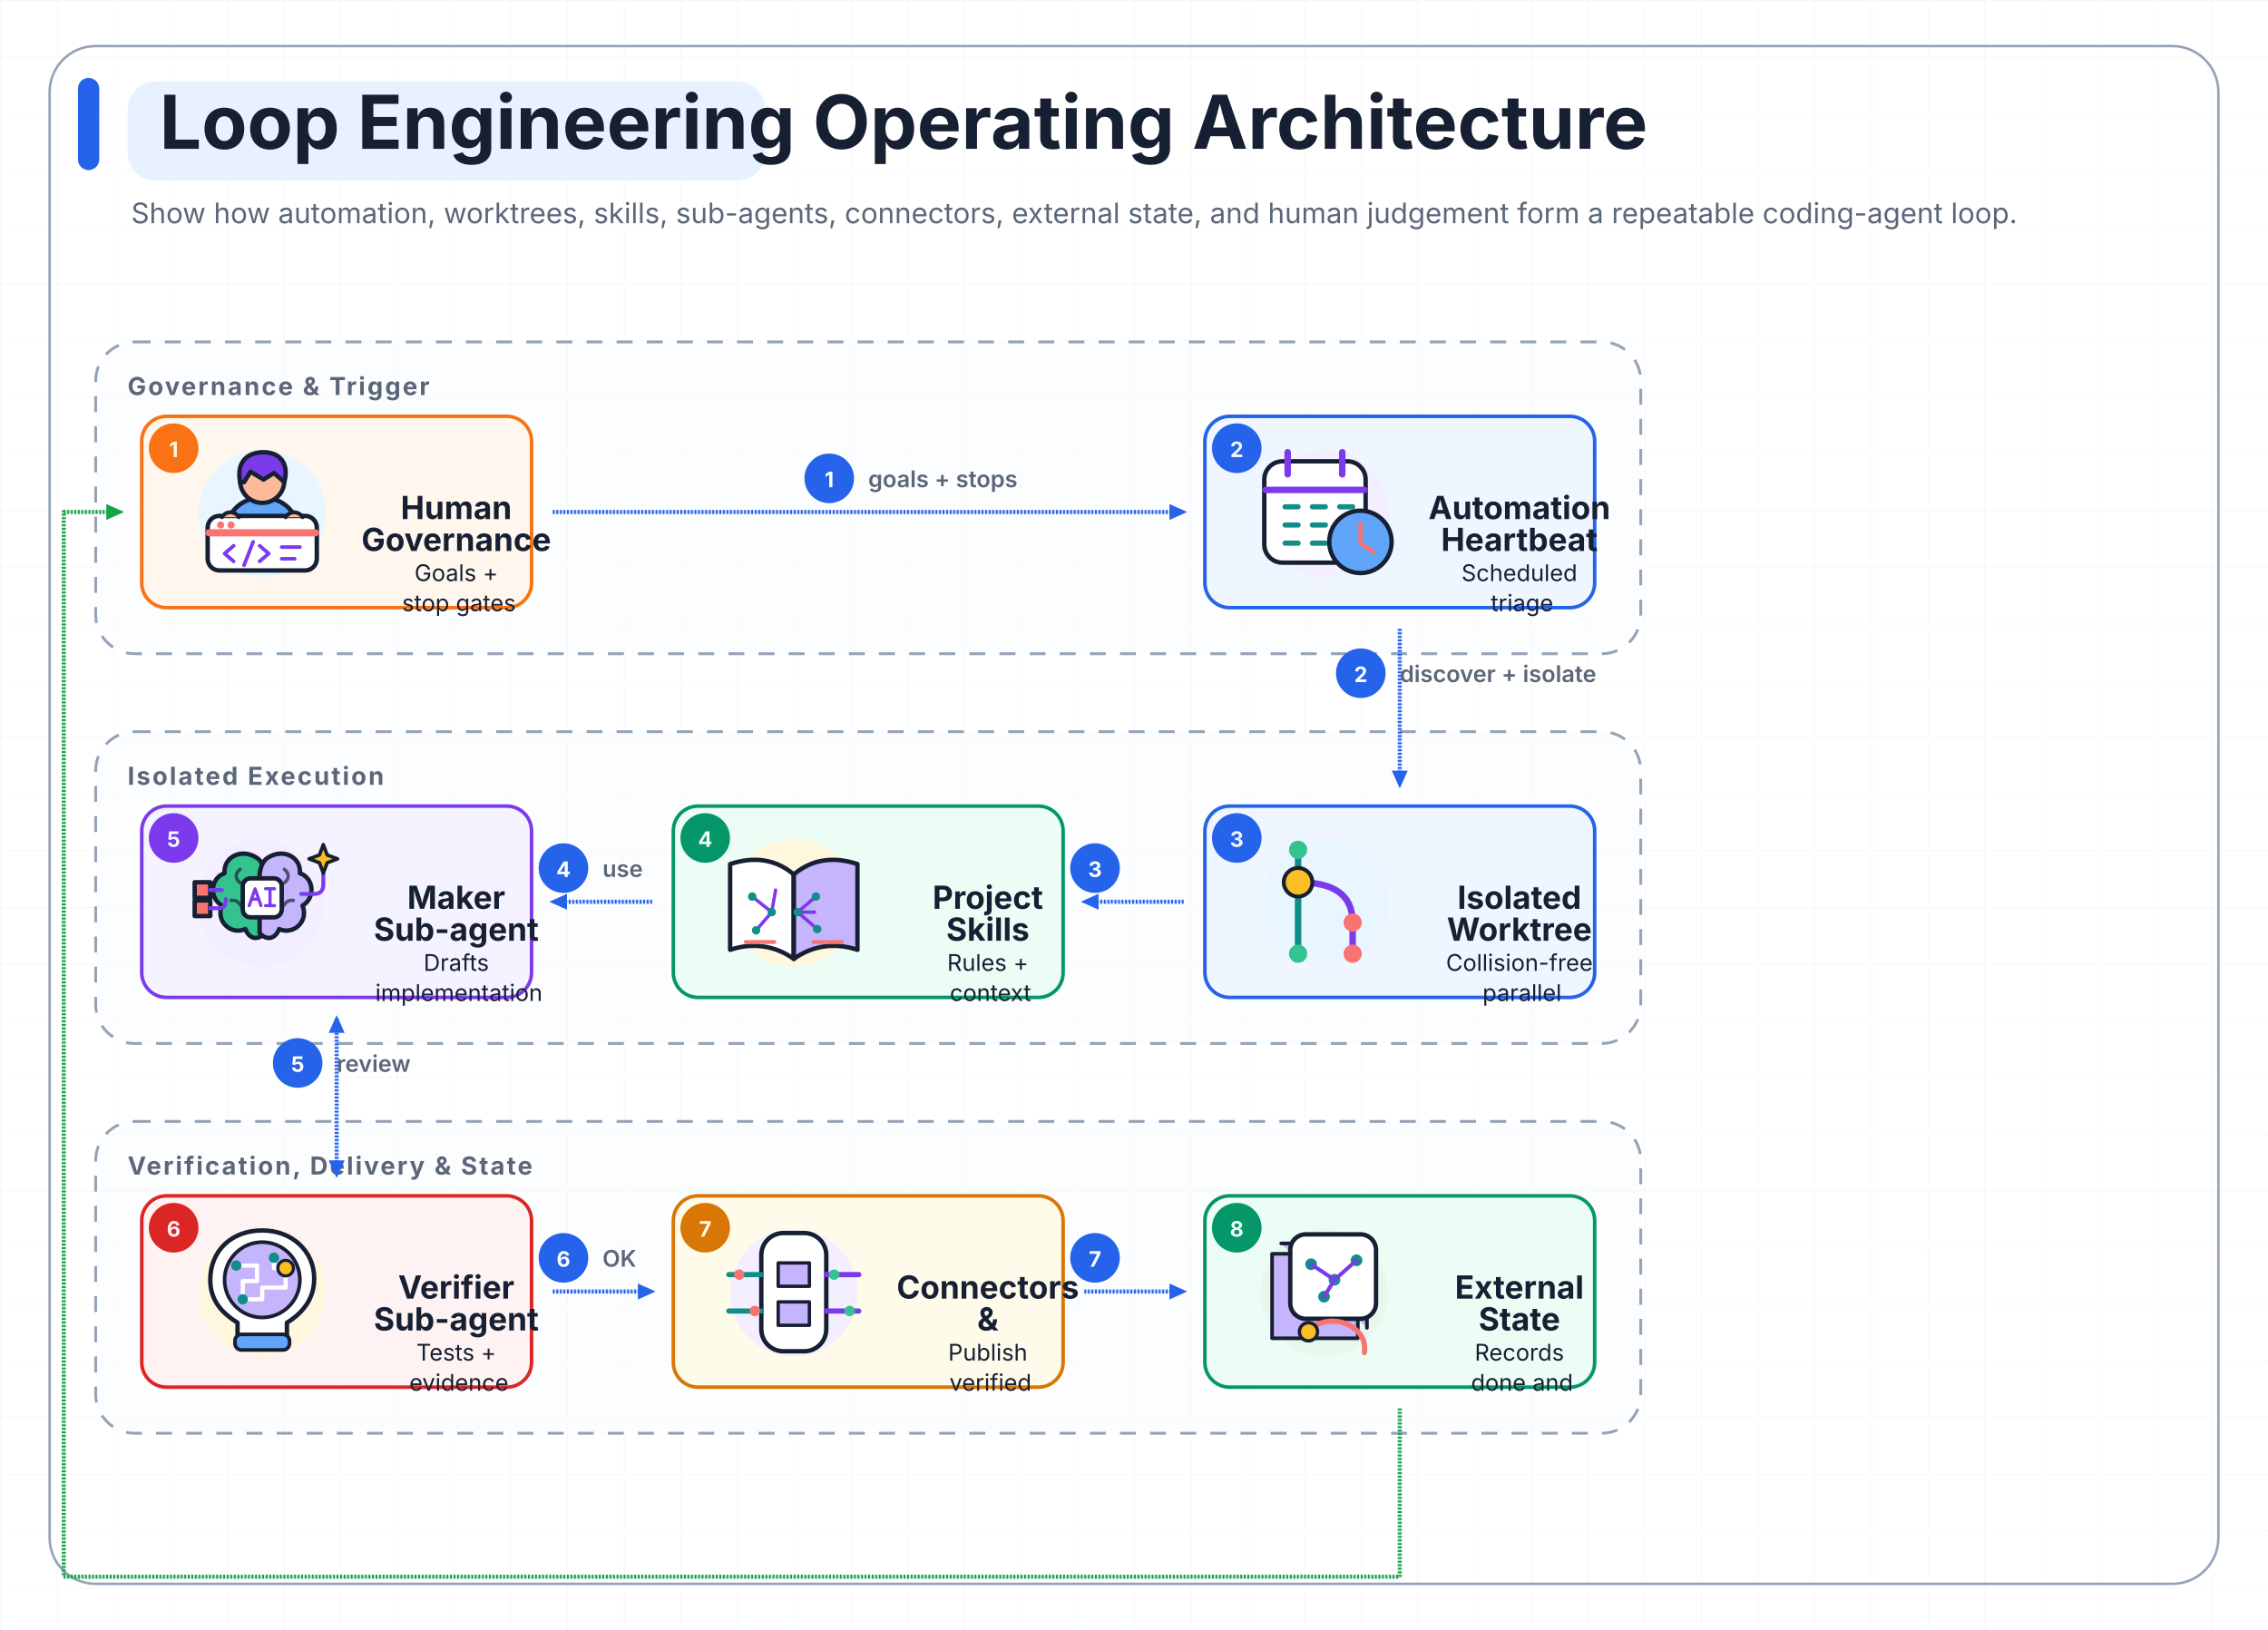
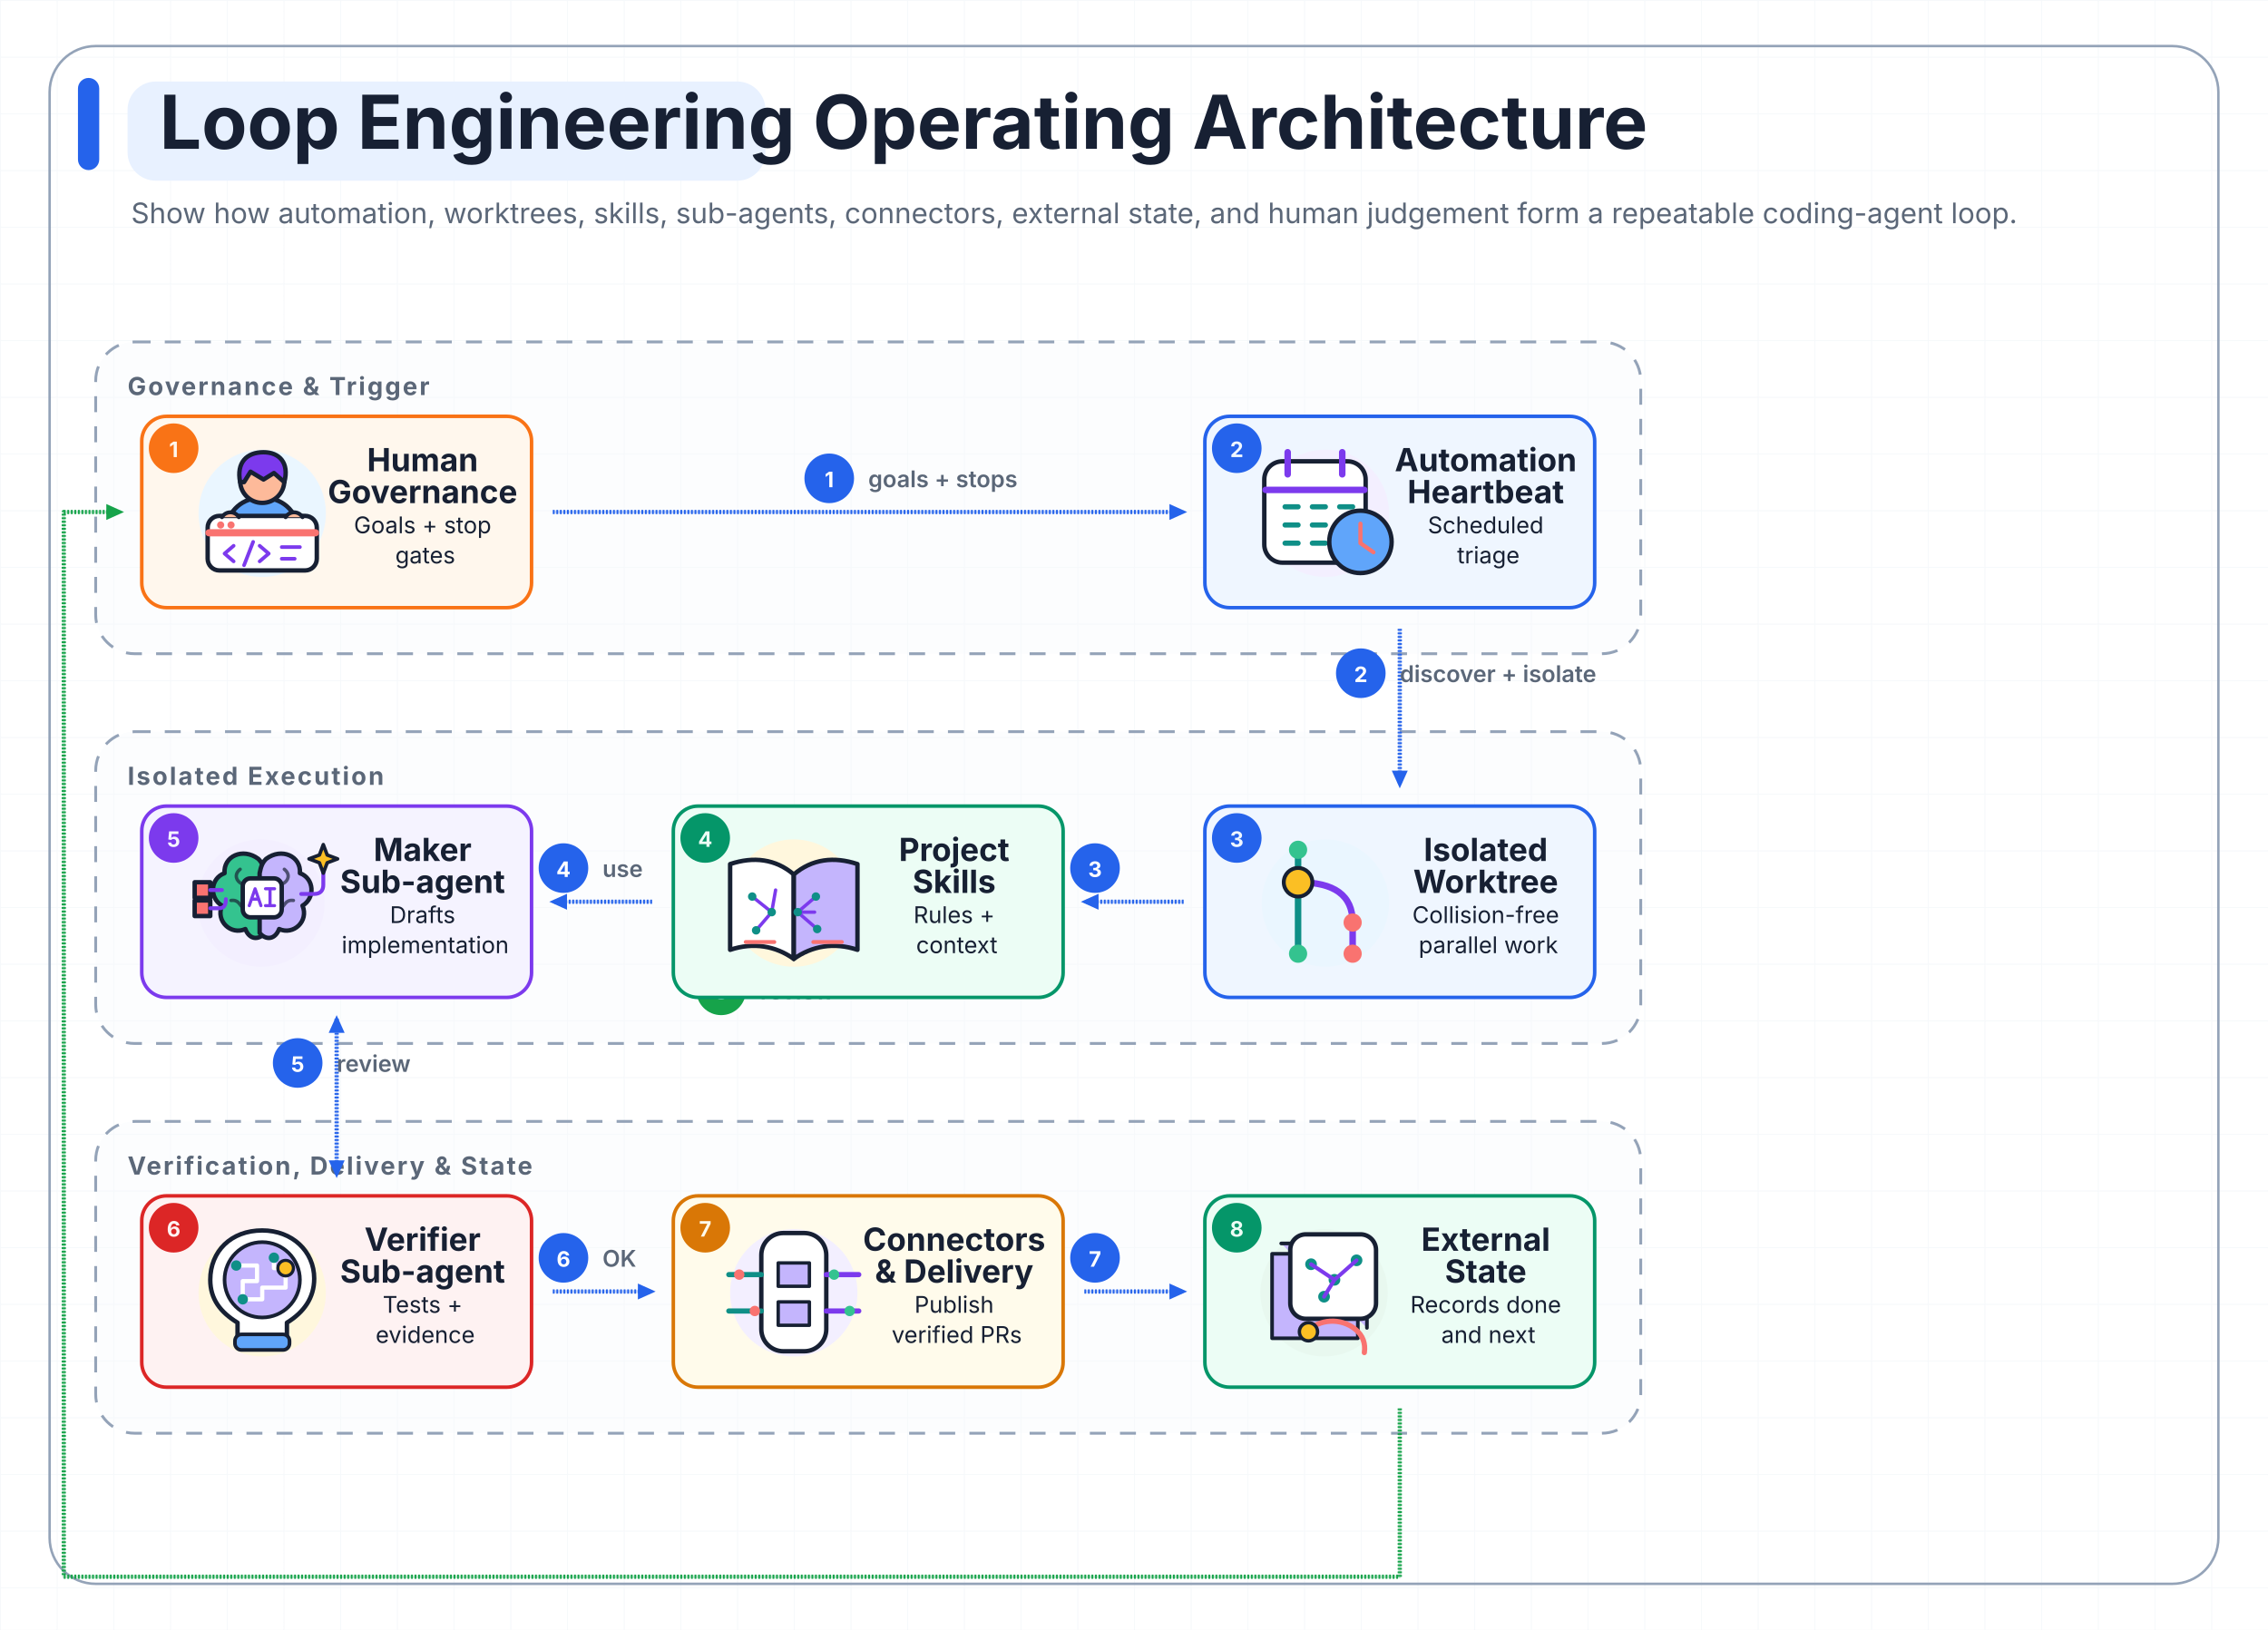
<svg xmlns="http://www.w3.org/2000/svg" width="1280" height="920" viewBox="0 0 1280 920" role="img" aria-labelledby="diagram-title diagram-desc" data-motion-profile="showcase-v1" data-motion-sequence="staged" data-motion-edge="packet-flow" data-motion-node="icon-performance" data-motion-group="border-scan" data-motion-title="highlight-sweep" data-motion-reduced="subtle" data-icon-system="illustrated" data-icon-system-version="2.5.0">
  <style>
  .title { font: 700 42px ui-sans-serif, system-ui, -apple-system, BlinkMacSystemFont, "Segoe UI", sans-serif; letter-spacing: 0; }
  .subtitle { font: 400 16px ui-sans-serif, system-ui, -apple-system, BlinkMacSystemFont, "Segoe UI", sans-serif; }
  .node-title { font: 700 18px ui-sans-serif, system-ui, -apple-system, BlinkMacSystemFont, "Segoe UI", sans-serif; }
  .node-caption { font: 400 13px ui-sans-serif, system-ui, -apple-system, BlinkMacSystemFont, "Segoe UI", sans-serif; opacity: 0.84; }
  .group-label { font: 700 14px ui-sans-serif, system-ui, -apple-system, BlinkMacSystemFont, "Segoe UI", sans-serif; text-transform: uppercase; letter-spacing: 0.08em; }
  .edge-label { font: 600 13px ui-sans-serif, system-ui, -apple-system, BlinkMacSystemFont, "Segoe UI", sans-serif; }
  .step-label { font: 700 12px ui-sans-serif, system-ui, -apple-system, BlinkMacSystemFont, "Segoe UI", sans-serif; }
  .edge-flow { stroke-linecap: round; }
  .edge-draw, .edge-base { stroke-linecap: butt; stroke-linejoin: round; }
  .edge-particle { filter: url(#particle-glow); }
  .edge-arrow-particle { filter: url(#particle-glow); }
  .semantic-icon { vector-effect: non-scaling-stroke; }
  .semantic-icon-breathe { transform-box: fill-box; transform-origin: center; animation: semanticIconBreathe 2.8s ease-in-out infinite; }
  .icon-breathe-halo { pointer-events: none; filter: url(#particle-glow); }
  .node-glow, .node-burst { pointer-events: none; }
  #title-accent { transform-origin: 50px 70px; animation: titlePulse 4.8s ease-in-out infinite; }
  #title-highlight { transform-origin: 252px 74px; animation: titleSlide 5.6s ease-in-out infinite; }
  @keyframes titlePulse { 0%, 100% { opacity: 0.76; } 50% { opacity: 1; } }
  @keyframes titleSlide { 0%, 100% { transform: translateX(0); opacity: 0.9; } 50% { transform: translateX(8px); opacity: 1; } }
  @keyframes semanticIconBreathe { 0%, 100% { transform: scale(0.96); opacity: 0.72; } 50% { transform: scale(1.08); opacity: 1; } }
  @media (prefers-reduced-motion: reduce) {
    #title-accent, #title-highlight, .semantic-icon-breathe { animation: none; }
  }
</style>
  <rect width="100%" height="100%" fill="#ffffff" />
  <defs>
    <filter id="soft-glow" x="-40%" y="-40%" width="180%" height="180%">
      <feGaussianBlur stdDeviation="5" result="blur" />
      <feMerge>
        <feMergeNode in="blur" />
        <feMergeNode in="SourceGraphic" />
      </feMerge>
    </filter>
    <filter id="particle-glow" x="-80%" y="-80%" width="260%" height="260%">
      <feGaussianBlur stdDeviation="2.6" result="blur" />
      <feMerge>
        <feMergeNode in="blur" />
        <feMergeNode in="SourceGraphic" />
      </feMerge>
    </filter>
    <pattern id="grid" width="32" height="32" patternUnits="userSpaceOnUse">
      <path d="M 32 0 L 0 0 0 32" fill="none" stroke="#edf2f7" stroke-width="1" />
    </pattern>
  </defs>
  <rect width="100%" height="100%" fill="url(#grid)" opacity="0.52" />
  <rect x="28" y="26" width="1224" height="868" rx="26" fill="none" stroke="#94a3b8" stroke-width="1.4" opacity="1.00" />
  <rect id="title-accent" x="44" y="44" width="12" height="52" rx="6" fill="#2563eb" style="animation:none" />
  <rect id="title-highlight" x="72" y="46" width="360" height="56" rx="16" fill="#e8f1ff" style="animation:none" />
  <text id="main-title" x="90" y="84" class="title" fill="#172033" opacity="1">
  Loop Engineering Operating Architecture
</text>
  <text x="74" y="126" class="subtitle" fill="#5b6778" opacity="1">
  Show how automation, worktrees, skills, sub-agents, connectors, external state, and human judgement form a repeatable coding-agent loop.
</text>
  <g id="group-governance-trigger" class="group" opacity="1">
    <rect x="54.0" y="193.0" width="872.0" height="176.0" rx="22" fill="#f8fafc" fill-opacity="0.34" stroke="#94a3b8" stroke-width="1.6" stroke-dasharray="9 8">
  </rect>
    <text x="72.0" y="223.0" class="group-label" fill="#5b6778">Governance &amp; Trigger</text>
  </g>
  <g id="group-isolated-execution" class="group" opacity="1">
    <rect x="54.0" y="413.0" width="872.0" height="176.0" rx="22" fill="#f8fafc" fill-opacity="0.34" stroke="#94a3b8" stroke-width="1.6" stroke-dasharray="9 8">
  </rect>
    <text x="72.0" y="443.0" class="group-label" fill="#5b6778">Isolated Execution</text>
  </g>
  <g id="group-verification-delivery" class="group" opacity="1">
    <rect x="54.0" y="633.0" width="872.0" height="176.0" rx="22" fill="#f8fafc" fill-opacity="0.34" stroke="#94a3b8" stroke-width="1.6" stroke-dasharray="9 8">
  </rect>
    <text x="72.0" y="663.0" class="group-label" fill="#5b6778">Verification, Delivery &amp; State</text>
  </g>
  <defs>
    <marker id="arrow-1" markerWidth="12" markerHeight="12" viewBox="0 0 12 12" refX="9" refY="6" orient="auto" markerUnits="userSpaceOnUse">
      <path d="M 1 1.5 L 11 6 L 1 10.5 z" fill="#2563eb" />
    </marker>
  </defs>
  <g class="edge" data-role="process">
    <path class="edge-base" d="M 790.0 355.0 L 790.0 443.0" fill="none" stroke="#2563eb" stroke-width="1.7" opacity="0.24" />
    <path class="edge-draw" d="M 790.0 355.0 L 790.0 443.0" fill="none" stroke="#2563eb" stroke-width="2.4" pathLength="1" stroke-dasharray="1" stroke-dashoffset="0" marker-end="url(#arrow-1)" />
    <circle cx="768.0" cy="380.0" r="14" fill="#2563eb" />
    <text x="768.0" y="385.0" class="step-label" fill="#ffffff" text-anchor="middle">2</text>
    <text x="790.0" y="385.0" class="edge-label" fill="#5b6778" opacity="1">
    discover + isolate
  </text>
  </g>
  <defs>
    <marker id="arrow-2" markerWidth="12" markerHeight="12" viewBox="0 0 12 12" refX="9" refY="6" orient="auto" markerUnits="userSpaceOnUse">
      <path d="M 1 1.5 L 11 6 L 1 10.5 z" fill="#2563eb" />
    </marker>
  </defs>
  <g class="edge" data-role="process">
    <path class="edge-base" d="M 668.0 509.0 L 612.0 509.0" fill="none" stroke="#2563eb" stroke-width="1.7" opacity="0.24" />
    <path class="edge-draw" d="M 668.0 509.0 L 612.0 509.0" fill="none" stroke="#2563eb" stroke-width="2.4" pathLength="1" stroke-dasharray="1" stroke-dashoffset="0" marker-end="url(#arrow-2)" />
    <circle cx="618.0" cy="490.0" r="14" fill="#2563eb" />
    <text x="618.0" y="495.0" class="step-label" fill="#ffffff" text-anchor="middle">3</text>
    <text x="640.0" y="495.0" class="edge-label" fill="#5b6778" opacity="1">

  </text>
  </g>
  <defs>
    <marker id="arrow-3" markerWidth="12" markerHeight="12" viewBox="0 0 12 12" refX="9" refY="6" orient="auto" markerUnits="userSpaceOnUse">
      <path d="M 1 1.5 L 11 6 L 1 10.5 z" fill="#2563eb" />
    </marker>
  </defs>
  <g class="edge" data-role="process">
    <path class="edge-base" d="M 368.0 509.0 L 312.0 509.0" fill="none" stroke="#2563eb" stroke-width="1.7" opacity="0.24" />
    <path class="edge-draw" d="M 368.0 509.0 L 312.0 509.0" fill="none" stroke="#2563eb" stroke-width="2.4" pathLength="1" stroke-dasharray="1" stroke-dashoffset="0" marker-end="url(#arrow-3)" />
    <circle cx="318.0" cy="490.0" r="14" fill="#2563eb" />
    <text x="318.0" y="495.0" class="step-label" fill="#ffffff" text-anchor="middle">4</text>
    <text x="340.0" y="495.0" class="edge-label" fill="#5b6778" opacity="1">
    use
  </text>
  </g>
  <defs>
    <marker id="arrow-4" markerWidth="12" markerHeight="12" viewBox="0 0 12 12" refX="9" refY="6" orient="auto-start-reverse" markerUnits="userSpaceOnUse">
      <path d="M 1 1.5 L 11 6 L 1 10.5 z" fill="#2563eb" />
    </marker>
  </defs>
  <g class="edge" data-role="process">
    <path class="edge-base" d="M 190.0 575.0 L 190.0 663.0" fill="none" stroke="#2563eb" stroke-width="1.7" opacity="0.24" />
    <path class="edge-draw" d="M 190.0 575.0 L 190.0 663.0" fill="none" stroke="#2563eb" stroke-width="2.4" pathLength="1" stroke-dasharray="1" stroke-dashoffset="0" marker-start="url(#arrow-4)" marker-end="url(#arrow-4)" />
    <circle cx="168.0" cy="600.0" r="14" fill="#2563eb" />
    <text x="168.0" y="605.0" class="step-label" fill="#ffffff" text-anchor="middle">5</text>
    <text x="190.0" y="605.0" class="edge-label" fill="#5b6778" opacity="1">
    review
  </text>
  </g>
  <defs>
    <marker id="arrow-5" markerWidth="12" markerHeight="12" viewBox="0 0 12 12" refX="9" refY="6" orient="auto" markerUnits="userSpaceOnUse">
      <path d="M 1 1.5 L 11 6 L 1 10.5 z" fill="#2563eb" />
    </marker>
  </defs>
  <g class="edge" data-role="process">
    <path class="edge-base" d="M 312.0 729.0 L 368.0 729.0" fill="none" stroke="#2563eb" stroke-width="1.7" opacity="0.24" />
    <path class="edge-draw" d="M 312.0 729.0 L 368.0 729.0" fill="none" stroke="#2563eb" stroke-width="2.4" pathLength="1" stroke-dasharray="1" stroke-dashoffset="0" marker-end="url(#arrow-5)" />
    <circle cx="318.0" cy="710.0" r="14" fill="#2563eb" />
    <text x="318.0" y="715.0" class="step-label" fill="#ffffff" text-anchor="middle">6</text>
    <text x="340.0" y="715.0" class="edge-label" fill="#5b6778" opacity="1">
    OK
  </text>
  </g>
  <defs>
    <marker id="arrow-6" markerWidth="12" markerHeight="12" viewBox="0 0 12 12" refX="9" refY="6" orient="auto" markerUnits="userSpaceOnUse">
      <path d="M 1 1.5 L 11 6 L 1 10.5 z" fill="#2563eb" />
    </marker>
  </defs>
  <g class="edge" data-role="process">
    <path class="edge-base" d="M 612.0 729.0 L 668.0 729.0" fill="none" stroke="#2563eb" stroke-width="1.7" opacity="0.24" />
    <path class="edge-draw" d="M 612.0 729.0 L 668.0 729.0" fill="none" stroke="#2563eb" stroke-width="2.4" pathLength="1" stroke-dasharray="1" stroke-dashoffset="0" marker-end="url(#arrow-6)" />
    <circle cx="618.0" cy="710.0" r="14" fill="#2563eb" />
    <text x="618.0" y="715.0" class="step-label" fill="#ffffff" text-anchor="middle">7</text>
    <text x="640.0" y="715.0" class="edge-label" fill="#5b6778" opacity="1">

  </text>
  </g>
  <defs>
    <marker id="arrow-7" markerWidth="12" markerHeight="12" viewBox="0 0 12 12" refX="9" refY="6" orient="auto" markerUnits="userSpaceOnUse">
      <path d="M 1 1.5 L 11 6 L 1 10.5 z" fill="#16a34a" />
    </marker>
  </defs>
  <g class="edge" data-role="output">
    <path class="edge-base" d="M 790.0 795.0 L 790.0 890.0 L 36.0 890.0 L 36.0 289.0 L 68.0 289.0" fill="none" stroke="#16a34a" stroke-width="1.7" opacity="0.24" />
    <path class="edge-draw" d="M 790.0 795.0 L 790.0 890.0 L 36.0 890.0 L 36.0 289.0 L 68.0 289.0" fill="none" stroke="#16a34a" stroke-width="2.4" pathLength="1" stroke-dasharray="1" stroke-dashoffset="0" marker-end="url(#arrow-7)" />
-     <circle cx="407.0" cy="523.0" r="14" fill="#16a34a" />
-     <text x="407.0" y="528.0" class="step-label" fill="#ffffff" text-anchor="middle">8</text>
-     <text x="429.0" y="528.0" class="edge-label" fill="#5b6778" opacity="1">
+     <circle cx="407.0" cy="559.0" r="14" fill="#16a34a" />
+     <text x="407.0" y="564.0" class="step-label" fill="#ffffff" text-anchor="middle">8</text>
+     <text x="429.0" y="564.0" class="edge-label" fill="#5b6778" opacity="1">
    review
  </text>
  </g>
  <defs>
    <marker id="arrow-8" markerWidth="12" markerHeight="12" viewBox="0 0 12 12" refX="9" refY="6" orient="auto" markerUnits="userSpaceOnUse">
      <path d="M 1 1.5 L 11 6 L 1 10.5 z" fill="#2563eb" />
    </marker>
  </defs>
  <g class="edge" data-role="process">
    <path class="edge-base" d="M 312.0 289.0 L 668.0 289.0" fill="none" stroke="#2563eb" stroke-width="1.7" opacity="0.24" />
    <path class="edge-draw" d="M 312.0 289.0 L 668.0 289.0" fill="none" stroke="#2563eb" stroke-width="2.4" pathLength="1" stroke-dasharray="1" stroke-dashoffset="0" marker-end="url(#arrow-8)" />
    <circle cx="468.0" cy="270.0" r="14" fill="#2563eb" />
    <text x="468.0" y="275.0" class="step-label" fill="#ffffff" text-anchor="middle">1</text>
    <text x="490.0" y="275.0" class="edge-label" fill="#5b6778" opacity="1">
    goals + stops
  </text>
  </g>
  <g id="node-automation-heartbeat" class="node motion-node" data-role="process" opacity="1">
-     <rect x="680.0" y="235.0" width="220.0" height="108.0" rx="14.0" fill="#eff6ff" stroke="#2563eb" stroke-width="2.0" />
+     <rect class="node-surface" x="680.0" y="235.0" width="220.0" height="108.0" rx="14.0" fill="#eff6ff" stroke="#2563eb" stroke-width="2.0" />
    <g class="semantic-icon-wrap semantic-icon-character-wrap semantic-icon-illustrated-wrap" data-icon="scheduler" data-node-id="automation-heartbeat" opacity="1">
      <g id="icon-automation-heartbeat-root" class="semantic-icon semantic-icon-illustrated" data-icon-system="illustrated" data-icon-system-version="2.5.0" data-semantic-role="schedule-plan-trigger-repeat" data-rest-opacity="1" transform="translate(704.0 245.0) scale(0.7333)">
        <g class="illustrated-character-motion-shell">
          <circle id="icon-automation-heartbeat-wash" class="illustrated-part illustrated-wash" data-rest-opacity="1" cx="60" cy="61" r="49" fill="#f3efff" stroke="none" stroke-width="3.4" stroke-linecap="round" stroke-linejoin="round" />
          <rect id="icon-automation-heartbeat-calendar-shell" class="illustrated-part illustrated-calendar-shell" data-rest-opacity="1" x="13" y="21" width="78" height="78" rx="14" fill="#ffffff" stroke="#172033" stroke-width="3.4" stroke-linecap="round" stroke-linejoin="round" />
          <path id="icon-automation-heartbeat-calendar-header" class="illustrated-part illustrated-calendar-header" data-rest-opacity="1" d="M14 43h76M31 14v17m42-17v17" fill="none" stroke="#7c3aed" stroke-width="5" stroke-linecap="round" stroke-linejoin="round" />
          <path id="icon-automation-heartbeat-date-grid" class="illustrated-part illustrated-date-grid" data-rest-opacity="1" d="M29 56h10m11 0h10m11 0h10M29 70h10m11 0h10m11 0h10M29 84h10m11 0h10" fill="none" stroke="#0f8f87" stroke-width="4" stroke-linecap="round" stroke-linejoin="round" />
          <circle id="icon-automation-heartbeat-clock-face" class="illustrated-part illustrated-clock-face" data-rest-opacity="1" cx="87" cy="83" r="24" fill="#60a5fa" stroke="#172033" stroke-width="3.4" stroke-linecap="round" stroke-linejoin="round" />
          <path id="icon-automation-heartbeat-clock-hands" class="illustrated-part illustrated-clock-hands" data-rest-opacity="1" d="M87 69v15l10 7" fill="none" stroke="#f97370" stroke-width="3.2" stroke-linecap="round" stroke-linejoin="round" />
        </g>
      </g>
    </g>
    <circle cx="698.0" cy="253.0" r="14" fill="#2563eb" />
    <text x="698.0" y="258.0" class="step-label" fill="#eff6ff" text-anchor="middle">2</text>
-     <text x="859.0" y="275.0" text-anchor="middle" fill="#172033">
-       <tspan x="859.0" dy="18" class="node-title">Automation</tspan>
-       <tspan x="859.0" dy="18" class="node-title">Heartbeat</tspan>
-       <tspan x="859.0" dy="17" class="node-caption">Scheduled</tspan>
-       <tspan x="859.0" dy="17" class="node-caption">triage</tspan>
+     <text x="840.0" y="266.0" class="node-text-block" text-anchor="middle" fill="#172033">
+       <tspan x="840.0" dy="0" class="node-title">Automation</tspan>
+       <tspan x="840.0" dy="18" class="node-title">Heartbeat</tspan>
+       <tspan x="840.0" dy="17" class="node-caption">Scheduled</tspan>
+       <tspan x="840.0" dy="17" class="node-caption">triage</tspan>
    </text>
  </g>
  <g id="node-isolated-worktree" class="node motion-node" data-role="process" opacity="1">
-     <rect x="680.0" y="455.0" width="220.0" height="108.0" rx="14.0" fill="#eff6ff" stroke="#2563eb" stroke-width="2.0" />
+     <rect class="node-surface" x="680.0" y="455.0" width="220.0" height="108.0" rx="14.0" fill="#eff6ff" stroke="#2563eb" stroke-width="2.0" />
    <g class="semantic-icon-wrap semantic-icon-character-wrap semantic-icon-illustrated-wrap" data-icon="branch" data-node-id="isolated-worktree" opacity="1">
      <g id="icon-isolated-worktree-root" class="semantic-icon semantic-icon-illustrated" data-icon-system="illustrated" data-icon-system-version="2.5.0" data-semantic-role="branch-diverge-develop-rejoin" data-rest-opacity="1" transform="translate(704.0 465.0) scale(0.7333)">
        <g class="illustrated-character-motion-shell">
          <circle id="icon-isolated-worktree-wash" class="illustrated-part illustrated-wash" data-rest-opacity="1" cx="60" cy="61" r="49" fill="#eaf6ff" stroke="none" stroke-width="3.4" stroke-linecap="round" stroke-linejoin="round" />
          <path id="icon-isolated-worktree-main-rail" class="illustrated-part illustrated-main-rail" data-rest-opacity="1" d="M39 20v80" fill="none" stroke="#0f8f87" stroke-width="5" stroke-linecap="round" stroke-linejoin="round" />
          <path id="icon-isolated-worktree-branch-rail" class="illustrated-part illustrated-branch-rail" data-rest-opacity="1" d="M39 45c28 0 42 10 42 31v24" fill="none" stroke="#7c3aed" stroke-width="5" stroke-linecap="round" stroke-linejoin="round" />
          <path id="icon-isolated-worktree-main-nodes" class="illustrated-part illustrated-main-nodes" data-rest-opacity="1" d="M39 20h0m0 25h0m0 55h0" fill="none" stroke="#34c38f" stroke-width="14" stroke-linecap="round" stroke-linejoin="round" />
          <path id="icon-isolated-worktree-branch-nodes" class="illustrated-part illustrated-branch-nodes" data-rest-opacity="1" d="M81 76h0m0 24h0" fill="none" stroke="#f97370" stroke-width="14" stroke-linecap="round" stroke-linejoin="round" />
          <circle id="icon-isolated-worktree-branch-focus" class="illustrated-part illustrated-branch-focus" data-rest-opacity="1" cx="39" cy="45" r="11" fill="#fbbf24" stroke="#172033" stroke-width="3" stroke-linecap="round" stroke-linejoin="round" />
        </g>
      </g>
    </g>
    <circle cx="698.0" cy="473.0" r="14" fill="#2563eb" />
    <text x="698.0" y="478.0" class="step-label" fill="#eff6ff" text-anchor="middle">3</text>
-     <text x="859.0" y="495.0" text-anchor="middle" fill="#172033">
-       <tspan x="859.0" dy="18" class="node-title">Isolated</tspan>
-       <tspan x="859.0" dy="18" class="node-title">Worktree</tspan>
-       <tspan x="859.0" dy="17" class="node-caption">Collision-free</tspan>
-       <tspan x="859.0" dy="17" class="node-caption">parallel</tspan>
+     <text x="840.0" y="486.0" class="node-text-block" text-anchor="middle" fill="#172033">
+       <tspan x="840.0" dy="0" class="node-title">Isolated</tspan>
+       <tspan x="840.0" dy="18" class="node-title">Worktree</tspan>
+       <tspan x="840.0" dy="17" class="node-caption">Collision-free</tspan>
+       <tspan x="840.0" dy="17" class="node-caption">parallel work</tspan>
    </text>
  </g>
  <g id="node-project-skills" class="node motion-node" data-role="memory" opacity="1">
-     <rect x="380.0" y="455.0" width="220.0" height="108.0" rx="14.0" fill="#ecfdf5" stroke="#059669" stroke-width="2.0" />
+     <rect class="node-surface" x="380.0" y="455.0" width="220.0" height="108.0" rx="14.0" fill="#ecfdf5" stroke="#059669" stroke-width="2.0" />
    <g class="semantic-icon-wrap semantic-icon-character-wrap semantic-icon-illustrated-wrap" data-icon="knowledge-base" data-node-id="project-skills" opacity="1">
      <g id="icon-project-skills-root" class="semantic-icon semantic-icon-illustrated" data-icon-system="illustrated" data-icon-system-version="2.5.0" data-semantic-role="knowledge-curate-connect-reference" data-rest-opacity="1" transform="translate(404.0 465.0) scale(0.7333)">
        <g class="illustrated-character-motion-shell">
          <circle id="icon-project-skills-wash" class="illustrated-part illustrated-wash" data-rest-opacity="1" cx="60" cy="61" r="49" fill="#fff7dd" stroke="none" stroke-width="3.4" stroke-linecap="round" stroke-linejoin="round" />
          <path id="icon-project-skills-book-left" class="illustrated-part illustrated-book-left" data-rest-opacity="1" d="M11 31c18-6 35-4 49 8v65c-14-10-31-13-49-7Z" fill="#ffffff" stroke="#172033" stroke-width="3.4" stroke-linecap="round" stroke-linejoin="round" />
          <path id="icon-project-skills-book-right" class="illustrated-part illustrated-book-right" data-rest-opacity="1" d="M109 31c-18-6-35-4-49 8v65c14-10 31-13 49-7Z" fill="#c4b5fd" stroke="#172033" stroke-width="3.4" stroke-linecap="round" stroke-linejoin="round" />
          <path id="icon-project-skills-book-spine" class="illustrated-part illustrated-book-spine" data-rest-opacity="1" d="M60 39v65" fill="none" stroke="#172033" stroke-width="3" stroke-linecap="round" stroke-linejoin="round" />
          <path id="icon-project-skills-knowledge-links" class="illustrated-part illustrated-knowledge-links" data-rest-opacity="1" d="M28 56 43 68 31 82m15-31-3 17m34-12-14 12 15 13m-15-13 13 0" fill="none" stroke="#7c3aed" stroke-width="2.6" stroke-linecap="round" stroke-linejoin="round" />
          <path id="icon-project-skills-knowledge-points" class="illustrated-part illustrated-knowledge-points" data-rest-opacity="1" d="M28 56h0M43 68h0M31 82h0M77 56h0M63 68h0M78 81h0" fill="none" stroke="#0f8f87" stroke-width="6.5" stroke-linecap="round" stroke-linejoin="round" />
          <path id="icon-project-skills-reference-lines" class="illustrated-part illustrated-reference-lines" data-rest-opacity="1" d="M23 91h22M75 91h22" fill="none" stroke="#f97370" stroke-width="3" stroke-linecap="round" stroke-linejoin="round" />
        </g>
      </g>
    </g>
    <circle cx="398.0" cy="473.0" r="14" fill="#059669" />
    <text x="398.0" y="478.0" class="step-label" fill="#ecfdf5" text-anchor="middle">4</text>
-     <text x="559.0" y="495.0" text-anchor="middle" fill="#172033">
-       <tspan x="559.0" dy="18" class="node-title">Project</tspan>
-       <tspan x="559.0" dy="18" class="node-title">Skills</tspan>
-       <tspan x="559.0" dy="17" class="node-caption">Rules +</tspan>
-       <tspan x="559.0" dy="17" class="node-caption">context</tspan>
+     <text x="540.0" y="486.0" class="node-text-block" text-anchor="middle" fill="#172033">
+       <tspan x="540.0" dy="0" class="node-title">Project</tspan>
+       <tspan x="540.0" dy="18" class="node-title">Skills</tspan>
+       <tspan x="540.0" dy="17" class="node-caption">Rules +</tspan>
+       <tspan x="540.0" dy="17" class="node-caption">context</tspan>
    </text>
  </g>
  <g id="node-maker-agent" class="node motion-node" data-role="agent" opacity="1">
-     <rect x="80.0" y="455.0" width="220.0" height="108.0" rx="14.0" fill="#f5f3ff" stroke="#7c3aed" stroke-width="2.0" />
+     <rect class="node-surface" x="80.0" y="455.0" width="220.0" height="108.0" rx="14.0" fill="#f5f3ff" stroke="#7c3aed" stroke-width="2.0" />
    <g class="semantic-icon-wrap semantic-icon-character-wrap semantic-icon-illustrated-wrap" data-icon="agent" data-node-id="maker-agent" opacity="1">
      <g id="icon-maker-agent-root" class="semantic-icon semantic-icon-illustrated" data-icon-system="illustrated" data-icon-system-version="2.5.0" data-semantic-role="input-reason-result" data-rest-opacity="1" transform="translate(104.0 465.0) scale(0.7333)">
        <g class="illustrated-character-motion-shell">
          <circle id="icon-maker-agent-wash" class="illustrated-part illustrated-wash" data-rest-opacity="1" cx="59" cy="61" r="49" fill="#f3efff" stroke="none" stroke-width="3.4" stroke-linecap="round" stroke-linejoin="round" />
          <path id="icon-maker-agent-brain-left" class="illustrated-part illustrated-brain-left" data-rest-opacity="1" d="M57 27C45 18 30 25 31 38c-11 4-12 19-2 25-5 12 7 23 18 18 3 8 10 9 15 3V38c-1-5-2-8-5-11Z" fill="#34c38f" stroke="#172033" stroke-width="3.4" stroke-linecap="round" stroke-linejoin="round" />
          <path id="icon-maker-agent-brain-right" class="illustrated-part illustrated-brain-right" data-rest-opacity="1" d="M63 27c12-9 27-2 26 11 11 4 12 19 2 25 5 12-7 23-18 18-3 8-10 9-15 3V38c1-5 2-8 5-11Z" fill="#c4b5fd" stroke="#172033" stroke-width="3.4" stroke-linecap="round" stroke-linejoin="round" />
          <path id="icon-maker-agent-brain-detail" class="illustrated-part illustrated-brain-detail" data-rest-opacity="0.68" d="M43 35c-5 4-3 9 1 11m-8 13c7-1 7 6 12 8m29-32c5 4 3 9-1 11m8 13c-7-1-7 6-12 8" opacity="0.68" fill="none" stroke="#172033" stroke-width="2.6" stroke-linecap="round" stroke-linejoin="round" />
          <rect id="icon-maker-agent-processor" class="illustrated-part illustrated-processor" data-rest-opacity="1" x="45" y="42" width="30" height="30" rx="6" fill="#ffffff" stroke="#172033" stroke-width="3.4" stroke-linecap="round" stroke-linejoin="round" />
          <path id="icon-maker-agent-processor-core" class="illustrated-part illustrated-processor-core" data-rest-opacity="1" d="M50 63l4.5-13L59 63m-7.3-5h5.6M62.5 50h7m-3.5 0v13m-3.5 0h7" fill="none" stroke="#7c3aed" stroke-width="2.4" stroke-linecap="round" stroke-linejoin="round" />
          <path id="icon-maker-agent-input-nodes" class="illustrated-part illustrated-input-nodes" data-rest-opacity="1" d="M8 45h12v12H8Zm0 26h12V59H8Z" fill="#f97370" stroke="#172033" stroke-width="3.4" stroke-linecap="round" stroke-linejoin="round" />
          <path id="icon-maker-agent-input-path" class="illustrated-part illustrated-input-path" data-rest-opacity="1" d="M20 51h9m-9 14h7c4 0 5-3 5-7" fill="none" stroke="#7c3aed" stroke-width="3" stroke-linecap="round" stroke-linejoin="round" />
          <path id="icon-maker-agent-output-path" class="illustrated-part illustrated-output-path" data-rest-opacity="1" d="M90 54h10c5 0 7-3 7-7V35" fill="none" stroke="#7c3aed" stroke-width="3" stroke-linecap="round" stroke-linejoin="round" />
          <path id="icon-maker-agent-result" class="illustrated-part illustrated-result" data-rest-opacity="1" d="M107 16l3 8 8 3-8 3-3 8-3-8-8-3 8-3Z" fill="#fbbf24" stroke="#172033" stroke-width="2.7" stroke-linecap="round" stroke-linejoin="round" />
        </g>
      </g>
    </g>
    <circle cx="98.0" cy="473.0" r="14" fill="#7c3aed" />
    <text x="98.0" y="478.0" class="step-label" fill="#f5f3ff" text-anchor="middle">5</text>
-     <text x="259.0" y="495.0" text-anchor="middle" fill="#172033">
-       <tspan x="259.0" dy="18" class="node-title">Maker</tspan>
-       <tspan x="259.0" dy="18" class="node-title">Sub-agent</tspan>
-       <tspan x="259.0" dy="17" class="node-caption">Drafts</tspan>
-       <tspan x="259.0" dy="17" class="node-caption">implementation</tspan>
+     <text x="240.0" y="486.0" class="node-text-block" text-anchor="middle" fill="#172033">
+       <tspan x="240.0" dy="0" class="node-title">Maker</tspan>
+       <tspan x="240.0" dy="18" class="node-title">Sub-agent</tspan>
+       <tspan x="240.0" dy="17" class="node-caption">Drafts</tspan>
+       <tspan x="240.0" dy="17" class="node-caption">implementation</tspan>
    </text>
  </g>
  <g id="node-verifier-agent" class="node motion-node" data-role="risk" opacity="1">
-     <rect x="80.0" y="675.0" width="220.0" height="108.0" rx="14.0" fill="#fef2f2" stroke="#dc2626" stroke-width="2.0" />
+     <rect class="node-surface" x="80.0" y="675.0" width="220.0" height="108.0" rx="14.0" fill="#fef2f2" stroke="#dc2626" stroke-width="2.0" />
    <g class="semantic-icon-wrap semantic-icon-character-wrap semantic-icon-illustrated-wrap" data-icon="reasoning" data-node-id="verifier-agent" opacity="1">
      <g id="icon-verifier-agent-root" class="semantic-icon semantic-icon-illustrated" data-icon-system="illustrated" data-icon-system-version="2.5.0" data-semantic-role="premise-connect-infer-conclude" data-rest-opacity="1" transform="translate(104.0 685.0) scale(0.7333)">
        <g class="illustrated-character-motion-shell">
          <circle id="icon-verifier-agent-wash" class="illustrated-part illustrated-wash" data-rest-opacity="1" cx="60" cy="61" r="49" fill="#fff7dd" stroke="none" stroke-width="3.4" stroke-linecap="round" stroke-linejoin="round" />
          <path id="icon-verifier-agent-reasoning-shell" class="illustrated-part illustrated-reasoning-shell" data-rest-opacity="1" d="M60 13c-24 0-40 16-40 38 0 15 8 25 21 33v11h38V84c13-8 21-19 21-34 0-21-17-37-40-37Z" fill="#ffffff" stroke="#172033" stroke-width="3.4" stroke-linecap="round" stroke-linejoin="round" />
          <circle id="icon-verifier-agent-thought-field" class="illustrated-part illustrated-thought-field" data-rest-opacity="1" cx="60" cy="51" r="29" fill="#c4b5fd" stroke="#172033" stroke-width="2.8" stroke-linecap="round" stroke-linejoin="round" />
          <path id="icon-verifier-agent-reasoning-path" class="illustrated-part illustrated-reasoning-path" data-rest-opacity="1" d="M40 40h16v12H45v14h15V57h18V42h-9v-8" fill="none" stroke="#ffffff" stroke-width="3.2" stroke-linecap="round" stroke-linejoin="round" />
          <path id="icon-verifier-agent-premise-points" class="illustrated-part illustrated-premise-points" data-rest-opacity="1" d="M40 40h0M45 66h0M69 34h0" fill="none" stroke="#0f8f87" stroke-width="8" stroke-linecap="round" stroke-linejoin="round" />
          <circle id="icon-verifier-agent-conclusion-point" class="illustrated-part illustrated-conclusion-point" data-rest-opacity="1" cx="78" cy="42" r="6" fill="#fbbf24" stroke="#172033" stroke-width="2.4" stroke-linecap="round" stroke-linejoin="round" />
          <rect id="icon-verifier-agent-insight-base" class="illustrated-part illustrated-insight-base" data-rest-opacity="1" x="39" y="93" width="42" height="12" rx="5" fill="#60a5fa" stroke="#172033" stroke-width="2.8" stroke-linecap="round" stroke-linejoin="round" />
        </g>
      </g>
    </g>
    <circle cx="98.0" cy="693.0" r="14" fill="#dc2626" />
    <text x="98.0" y="698.0" class="step-label" fill="#fef2f2" text-anchor="middle">6</text>
-     <text x="259.0" y="715.0" text-anchor="middle" fill="#172033">
-       <tspan x="259.0" dy="18" class="node-title">Verifier</tspan>
-       <tspan x="259.0" dy="18" class="node-title">Sub-agent</tspan>
-       <tspan x="259.0" dy="17" class="node-caption">Tests +</tspan>
-       <tspan x="259.0" dy="17" class="node-caption">evidence</tspan>
+     <text x="240.0" y="706.0" class="node-text-block" text-anchor="middle" fill="#172033">
+       <tspan x="240.0" dy="0" class="node-title">Verifier</tspan>
+       <tspan x="240.0" dy="18" class="node-title">Sub-agent</tspan>
+       <tspan x="240.0" dy="17" class="node-caption">Tests +</tspan>
+       <tspan x="240.0" dy="17" class="node-caption">evidence</tspan>
    </text>
  </g>
  <g id="node-tool-connectors" class="node motion-node" data-role="tool" opacity="1">
-     <rect x="380.0" y="675.0" width="220.0" height="108.0" rx="14.0" fill="#fffbeb" stroke="#d97706" stroke-width="2.0" />
+     <rect class="node-surface" x="380.0" y="675.0" width="220.0" height="108.0" rx="14.0" fill="#fffbeb" stroke="#d97706" stroke-width="2.0" />
    <g class="semantic-icon-wrap semantic-icon-character-wrap semantic-icon-illustrated-wrap" data-icon="gateway" data-node-id="tool-connectors" opacity="1">
      <g id="icon-tool-connectors-root" class="semantic-icon semantic-icon-illustrated" data-icon-system="illustrated" data-icon-system-version="2.5.0" data-semantic-role="traffic-admit-route-mediate" data-rest-opacity="1" transform="translate(404.0 685.0) scale(0.7333)">
        <g class="illustrated-character-motion-shell">
          <circle id="icon-tool-connectors-wash" class="illustrated-part illustrated-wash" data-rest-opacity="1" cx="60" cy="61" r="49" fill="#f3efff" stroke="none" stroke-width="3.4" stroke-linecap="round" stroke-linejoin="round" />
          <rect id="icon-tool-connectors-boundary-appliance" class="illustrated-part illustrated-boundary-appliance" data-rest-opacity="1" x="35" y="15" width="50" height="91" rx="17" fill="#ffffff" stroke="#172033" stroke-width="3.4" stroke-linecap="round" stroke-linejoin="round" />
          <path id="icon-tool-connectors-policy-core" class="illustrated-part illustrated-policy-core" data-rest-opacity="1" d="M48 38h24v18H48Zm0 30h24v18H48Z" fill="#c4b5fd" stroke="#172033" stroke-width="2.6" stroke-linecap="round" stroke-linejoin="round" />
          <path id="icon-tool-connectors-inbound-lanes" class="illustrated-part illustrated-inbound-lanes" data-rest-opacity="1" d="M10 47h25M10 75h25" fill="none" stroke="#0f8f87" stroke-width="4" stroke-linecap="round" stroke-linejoin="round" />
          <path id="icon-tool-connectors-outbound-lanes" class="illustrated-part illustrated-outbound-lanes" data-rest-opacity="1" d="M85 47h25M85 75h25" fill="none" stroke="#7c3aed" stroke-width="4" stroke-linecap="round" stroke-linejoin="round" />
          <path id="icon-tool-connectors-request-packets" class="illustrated-part illustrated-request-packets" data-rest-opacity="1" d="M18 47h0m12 28h0" fill="none" stroke="#f97370" stroke-width="8" stroke-linecap="round" stroke-linejoin="round" />
          <path id="icon-tool-connectors-response-packets" class="illustrated-part illustrated-response-packets" data-rest-opacity="1" d="M91 47h0m12 28h0" fill="none" stroke="#34c38f" stroke-width="8" stroke-linecap="round" stroke-linejoin="round" />
        </g>
      </g>
    </g>
    <circle cx="398.0" cy="693.0" r="14" fill="#d97706" />
    <text x="398.0" y="698.0" class="step-label" fill="#fffbeb" text-anchor="middle">7</text>
-     <text x="559.0" y="715.0" text-anchor="middle" fill="#172033">
-       <tspan x="559.0" dy="18" class="node-title">Connectors</tspan>
-       <tspan x="559.0" dy="18" class="node-title">&amp;</tspan>
-       <tspan x="559.0" dy="17" class="node-caption">Publish</tspan>
-       <tspan x="559.0" dy="17" class="node-caption">verified</tspan>
+     <text x="540.0" y="706.0" class="node-text-block" text-anchor="middle" fill="#172033">
+       <tspan x="540.0" dy="0" class="node-title">Connectors</tspan>
+       <tspan x="540.0" dy="18" class="node-title">&amp; Delivery</tspan>
+       <tspan x="540.0" dy="17" class="node-caption">Publish</tspan>
+       <tspan x="540.0" dy="17" class="node-caption">verified PRs</tspan>
    </text>
  </g>
  <g id="node-external-state" class="node motion-node" data-role="memory" opacity="1">
-     <rect x="680.0" y="675.0" width="220.0" height="108.0" rx="14.0" fill="#ecfdf5" stroke="#059669" stroke-width="2.0" />
+     <rect class="node-surface" x="680.0" y="675.0" width="220.0" height="108.0" rx="14.0" fill="#ecfdf5" stroke="#059669" stroke-width="2.0" />
    <g class="semantic-icon-wrap semantic-icon-character-wrap semantic-icon-illustrated-wrap" data-icon="memory" data-node-id="external-state" opacity="1">
      <g id="icon-external-state-root" class="semantic-icon semantic-icon-illustrated" data-icon-system="illustrated" data-icon-system-version="2.5.0" data-semantic-role="context-capture-index-recall" data-rest-opacity="1" transform="translate(704.0 685.0) scale(0.7333)">
        <g class="illustrated-character-motion-shell">
          <circle id="icon-external-state-wash" class="illustrated-part illustrated-wash" data-rest-opacity="1" cx="59" cy="61" r="49" fill="#e8f8ef" stroke="none" stroke-width="3.4" stroke-linecap="round" stroke-linejoin="round" />
          <path id="icon-external-state-context-stack" class="illustrated-part illustrated-context-stack" data-rest-opacity="1" d="M19 31h66v65H19Zm7-8h66v65" fill="#c4b5fd" stroke="#172033" stroke-width="2.8" stroke-linecap="round" stroke-linejoin="round" />
          <rect id="icon-external-state-context-card" class="illustrated-part illustrated-context-card" data-rest-opacity="1" x="33" y="16" width="66" height="65" rx="12" fill="#ffffff" stroke="#172033" stroke-width="3.4" stroke-linecap="round" stroke-linejoin="round" />
          <path id="icon-external-state-context-nodes" class="illustrated-part illustrated-context-nodes" data-rest-opacity="1" d="M49 39h0m18 12h0m17-15h0m-25 28h0" fill="none" stroke="#0f8f87" stroke-width="9" stroke-linecap="round" stroke-linejoin="round" />
          <path id="icon-external-state-context-links" class="illustrated-part illustrated-context-links" data-rest-opacity="1" d="M49 39 67 51m0 0 17-15M67 51l-8 13" fill="none" stroke="#7c3aed" stroke-width="3" stroke-linecap="round" stroke-linejoin="round" />
          <path id="icon-external-state-recall-orbit" class="illustrated-part illustrated-recall-orbit" data-rest-opacity="1" d="M46 91c9-10 26-11 37-2 6 5 8 11 7 18" fill="none" stroke="#f97370" stroke-width="4" stroke-linecap="round" stroke-linejoin="round" />
          <circle id="icon-external-state-recall-focus" class="illustrated-part illustrated-recall-focus" data-rest-opacity="1" cx="47" cy="91" r="7" fill="#fbbf24" stroke="#172033" stroke-width="2.6" stroke-linecap="round" stroke-linejoin="round" />
        </g>
      </g>
    </g>
    <circle cx="698.0" cy="693.0" r="14" fill="#059669" />
    <text x="698.0" y="698.0" class="step-label" fill="#ecfdf5" text-anchor="middle">8</text>
-     <text x="859.0" y="715.0" text-anchor="middle" fill="#172033">
-       <tspan x="859.0" dy="18" class="node-title">External</tspan>
-       <tspan x="859.0" dy="18" class="node-title">State</tspan>
-       <tspan x="859.0" dy="17" class="node-caption">Records</tspan>
-       <tspan x="859.0" dy="17" class="node-caption">done and</tspan>
+     <text x="840.0" y="706.0" class="node-text-block" text-anchor="middle" fill="#172033">
+       <tspan x="840.0" dy="0" class="node-title">External</tspan>
+       <tspan x="840.0" dy="18" class="node-title">State</tspan>
+       <tspan x="840.0" dy="17" class="node-caption">Records done</tspan>
+       <tspan x="840.0" dy="17" class="node-caption">and next</tspan>
    </text>
  </g>
  <g id="node-human-engineer" class="node motion-node" data-role="actor" opacity="1">
-     <rect x="80.0" y="235.0" width="220.0" height="108.0" rx="14.0" fill="#fff7ed" stroke="#f97316" stroke-width="2.0" />
+     <rect class="node-surface" x="80.0" y="235.0" width="220.0" height="108.0" rx="14.0" fill="#fff7ed" stroke="#f97316" stroke-width="2.0" />
    <g class="semantic-icon-wrap semantic-icon-character-wrap semantic-icon-illustrated-wrap" data-icon="developer" data-node-id="human-engineer" opacity="1">
      <g id="icon-human-engineer-root" class="semantic-icon semantic-icon-illustrated" data-icon-system="illustrated" data-icon-system-version="2.5.0" data-semantic-role="person-code-build-deliver" data-rest-opacity="1" transform="translate(104.0 245.0) scale(0.7333)">
        <g class="illustrated-character-motion-shell">
          <circle id="icon-human-engineer-wash" class="illustrated-part illustrated-wash" data-rest-opacity="1" cx="60" cy="61" r="49" fill="#eaf6ff" stroke="none" stroke-width="3.4" stroke-linecap="round" stroke-linejoin="round" />
          <path id="icon-human-engineer-body" class="illustrated-part illustrated-body" data-rest-opacity="1" d="M31 75c3-17 14-26 29-26s26 9 29 26Z" fill="#60a5fa" stroke="#172033" stroke-width="3.4" stroke-linecap="round" stroke-linejoin="round" />
          <circle id="icon-human-engineer-head" class="illustrated-part illustrated-head" data-rest-opacity="1" cx="60" cy="36" r="17" fill="#fdba9a" stroke="#172033" stroke-width="3.4" stroke-linecap="round" stroke-linejoin="round" />
          <path id="icon-human-engineer-hair" class="illustrated-part illustrated-hair" data-rest-opacity="1" d="M43 37c-3-15 5-23 18-23 12 0 20 8 16 23l-8-7-8 5-10-6-5 8Z" fill="#7c3aed" stroke="#172033" stroke-width="3.4" stroke-linecap="round" stroke-linejoin="round" />
          <rect id="icon-human-engineer-code-console" class="illustrated-part illustrated-code-console" data-rest-opacity="1" x="18" y="63" width="84" height="42" rx="9" fill="#ffffff" stroke="#172033" stroke-width="3.4" stroke-linecap="round" stroke-linejoin="round" />
          <path id="icon-human-engineer-console-header" class="illustrated-part illustrated-console-header" data-rest-opacity="1" d="M19 76h82M28 70h0m8 0h0" fill="none" stroke="#f97370" stroke-width="5.5" stroke-linecap="round" stroke-linejoin="round" />
          <path id="icon-human-engineer-code-glyphs" class="illustrated-part illustrated-code-glyphs" data-rest-opacity="1" d="m38 86-7 6 7 6m20-12 7 6-7 6m-5-15-7 18M75 87h14m-14 9h10" fill="none" stroke="#7c3aed" stroke-width="2.8" stroke-linecap="round" stroke-linejoin="round" />
          <path id="icon-human-engineer-hands" class="illustrated-part illustrated-hands" data-rest-opacity="1" d="M29 64c3-5 10-5 13 0m36 0c3-5 10-5 13 0" fill="#fdba9a" stroke="#172033" stroke-width="3" stroke-linecap="round" stroke-linejoin="round" />
        </g>
      </g>
    </g>
    <circle cx="98.0" cy="253.0" r="14" fill="#f97316" />
    <text x="98.0" y="258.0" class="step-label" fill="#fff7ed" text-anchor="middle">1</text>
-     <text x="259.0" y="275.0" text-anchor="middle" fill="#172033">
-       <tspan x="259.0" dy="18" class="node-title">Human</tspan>
-       <tspan x="259.0" dy="18" class="node-title">Governance</tspan>
-       <tspan x="259.0" dy="17" class="node-caption">Goals +</tspan>
-       <tspan x="259.0" dy="17" class="node-caption">stop gates</tspan>
+     <text x="240.0" y="266.0" class="node-text-block" text-anchor="middle" fill="#172033">
+       <tspan x="240.0" dy="0" class="node-title">Human</tspan>
+       <tspan x="240.0" dy="18" class="node-title">Governance</tspan>
+       <tspan x="240.0" dy="17" class="node-caption">Goals + stop</tspan>
+       <tspan x="240.0" dy="17" class="node-caption">gates</tspan>
    </text>
  </g>
</svg>
